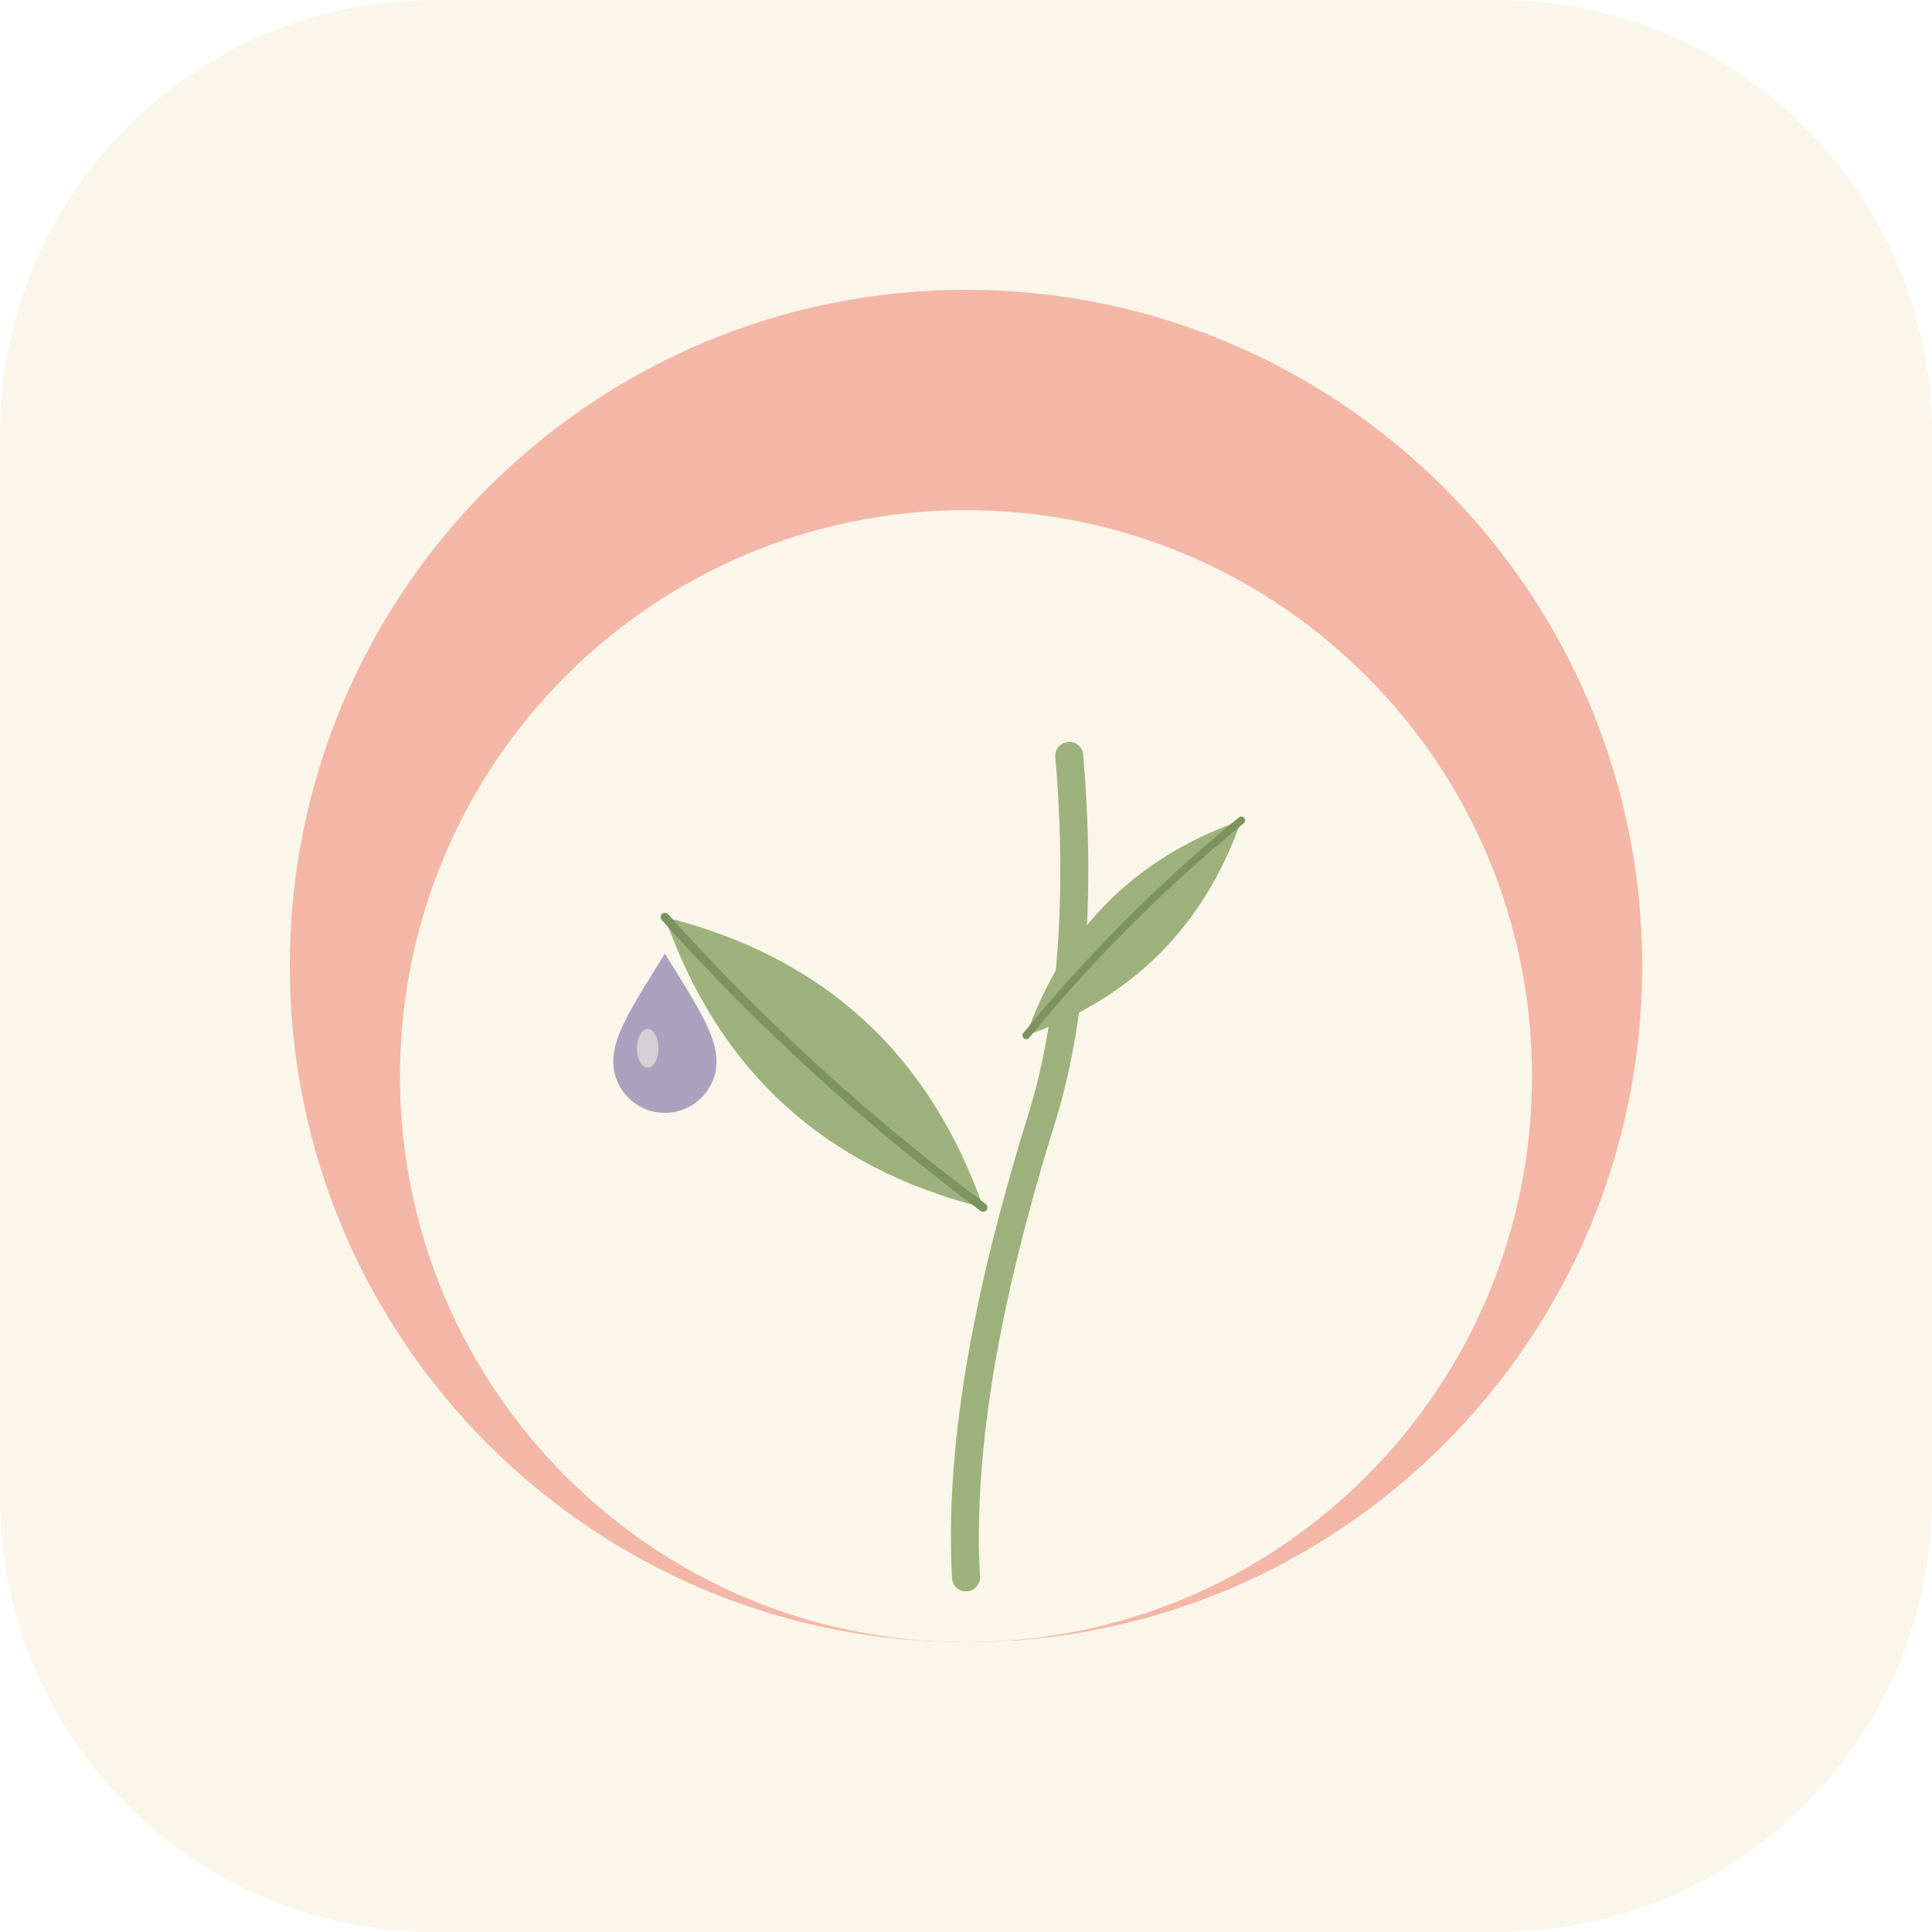
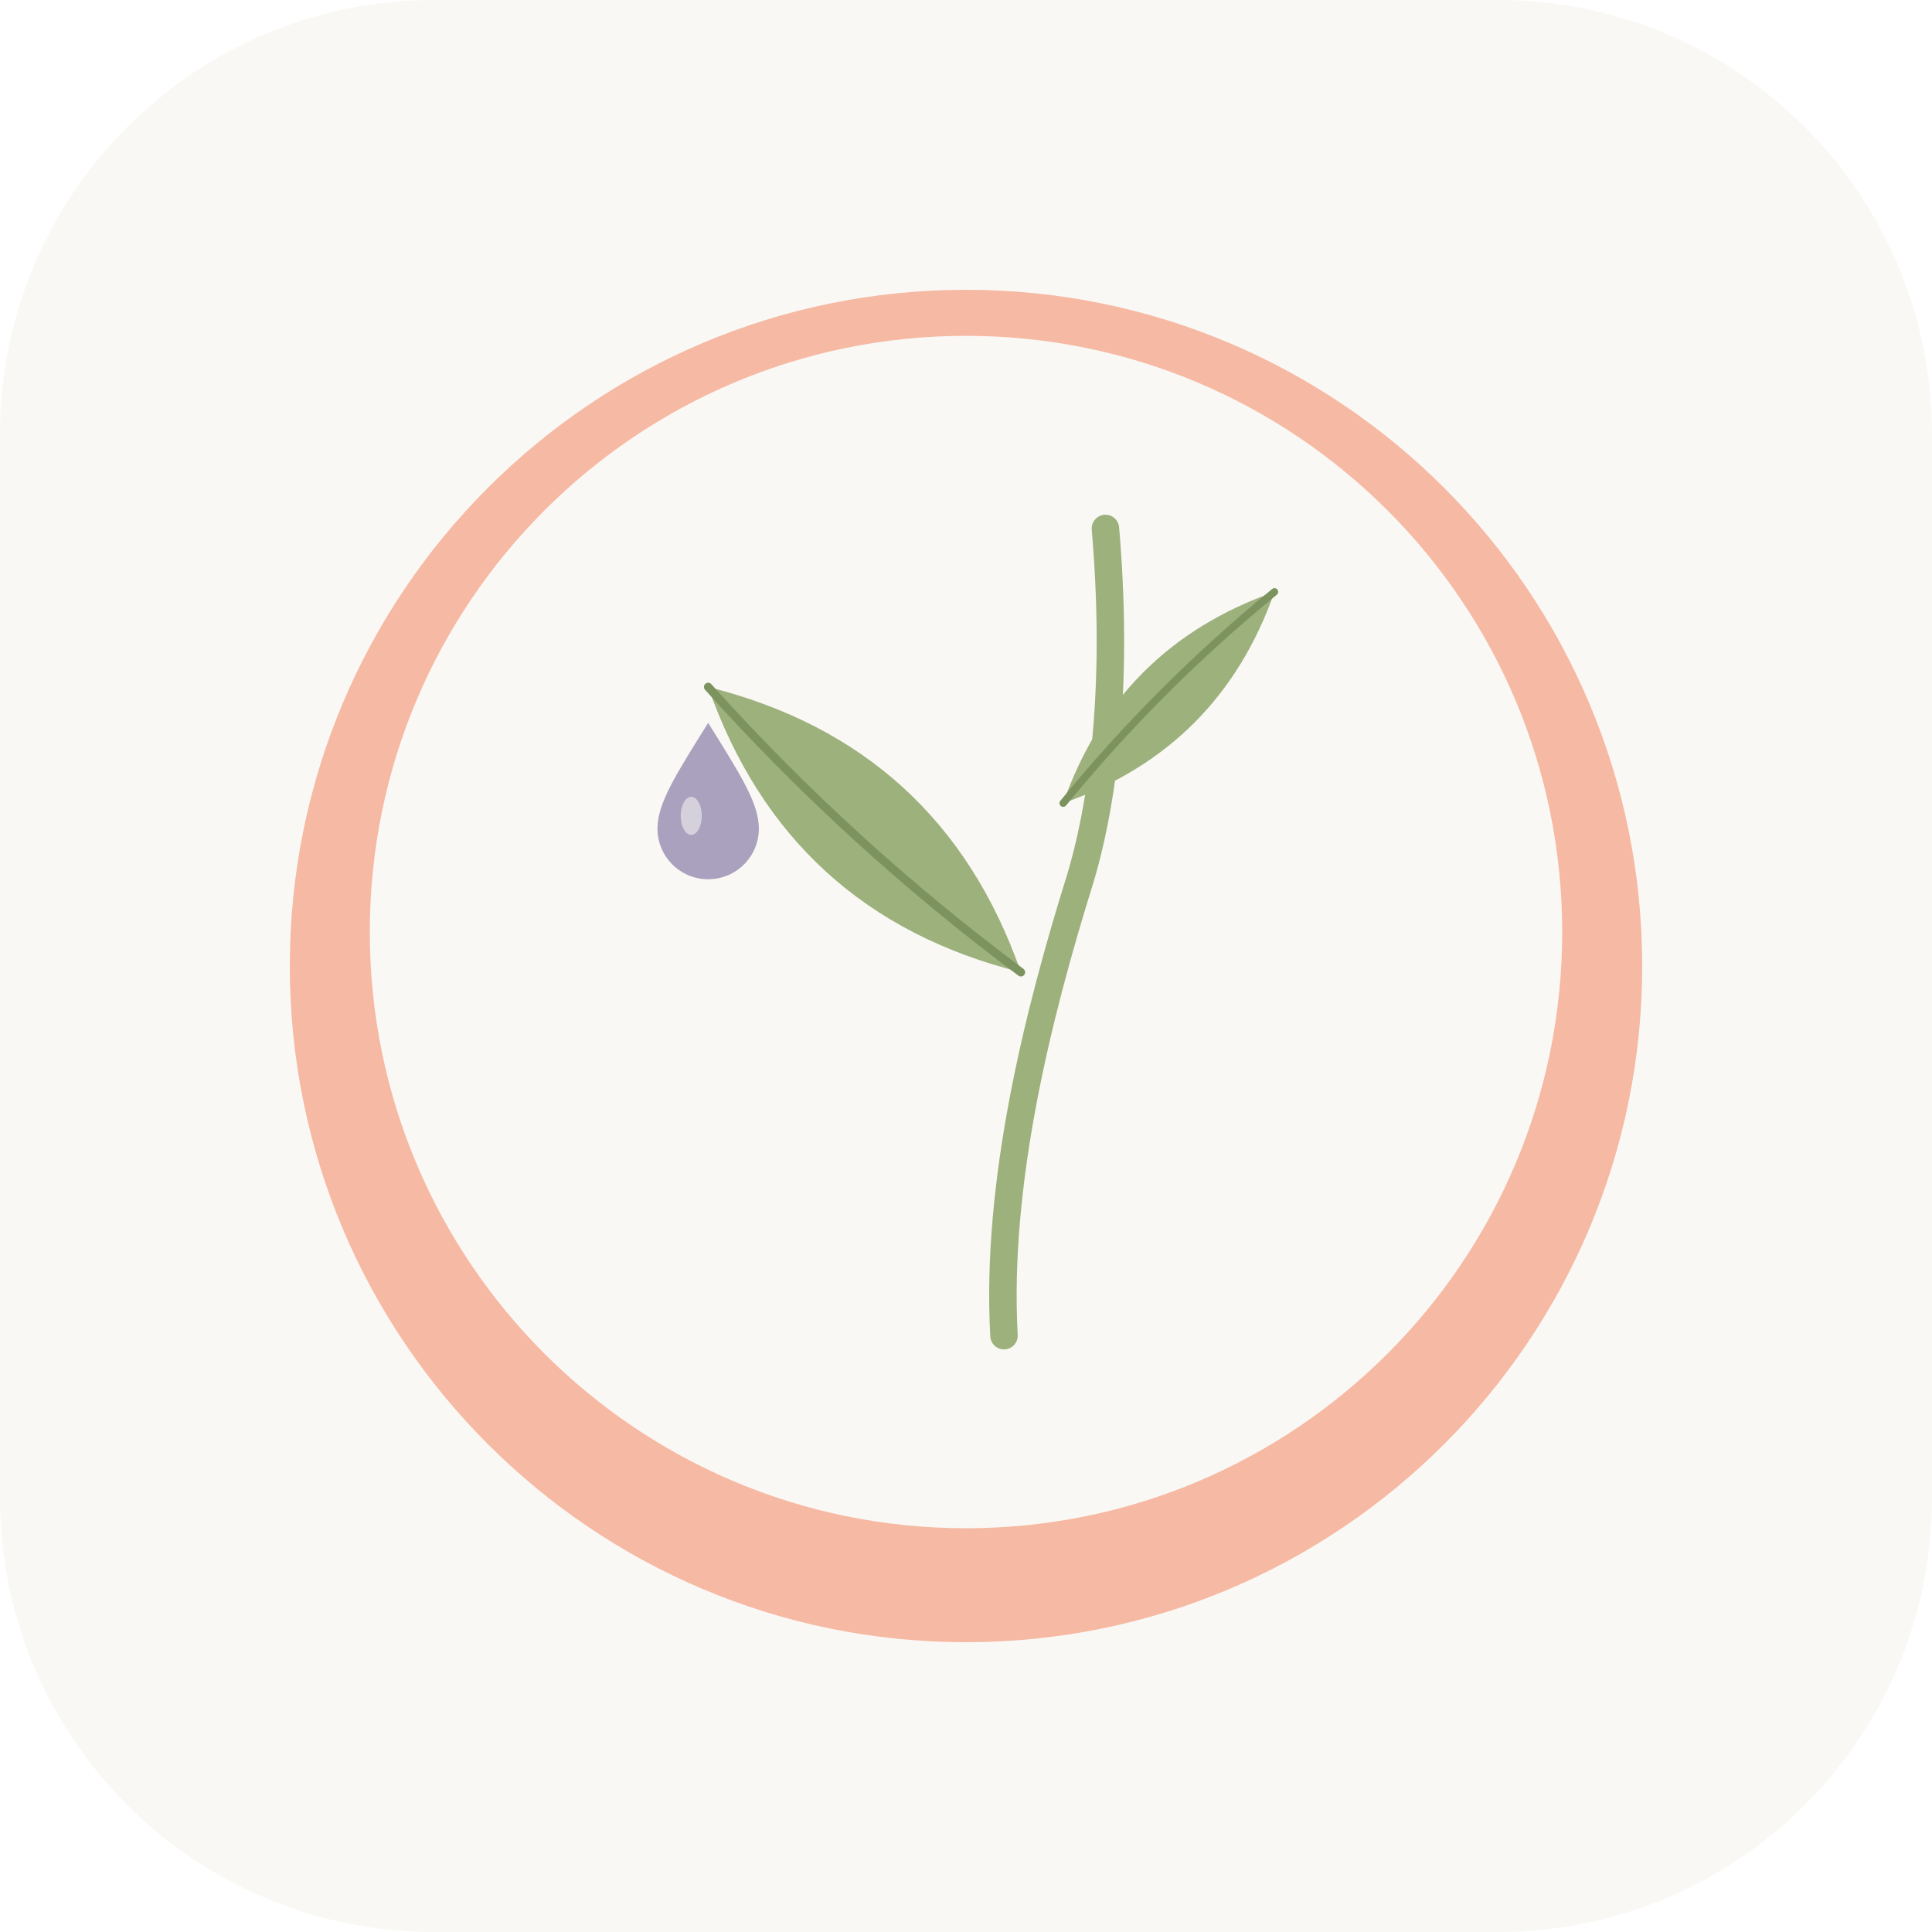
<svg xmlns="http://www.w3.org/2000/svg" viewBox="0 0 1024 1024" width="1024" height="1024" role="img" aria-label="Enseada">
-   <rect width="1024" height="1024" rx="230" fill="#FAF6EA" />
-   <circle cx="512" cy="512" r="358.4" fill="#F4B6A6" />
-   <circle cx="512" cy="570.4" r="300" fill="#FAF6EA" />
-   <g transform="translate(512 640) scale(1.14) translate(-512 -640)">
+   <rect width="1024" height="1024" rx="230" fill="#FAF8F5" />
+   <circle cx="512" cy="512" r="358.4" fill="#F6B9A3" />
+   <circle cx="512" cy="494" r="316" fill="#FAF8F5" />
+   <g id="planta" transform="translate(-41.3 -201.5) scale(1.12)">
    <path d="M512,812 C508,740 528,660 548,596 C560,556 566,500 560,430" fill="none" stroke="#9DB17C" stroke-width="13" stroke-linecap="round" />
    <path d="M520,640 Q482.4,532.6 372,505 Q409.6,612.4 520,640 Z" fill="#9DB17C" />
    <path d="M520,640 Q439.3,579.9 372,505" fill="none" stroke="#7C9360" stroke-width="4" stroke-linecap="round" />
    <path d="M540,560 Q614.0,534.0 640,460 Q566.0,486.0 540,560 Z" fill="#9DB17C" />
    <path d="M540,560 Q585.0,505.0 640,460" fill="none" stroke="#7C9360" stroke-width="3.5" stroke-linecap="round" />
    <path d="M372,522 C387,546 396,560 396,572 A24,24 0 1 1 348,572 C348,560 357,546 372,522 Z" fill="#A9A1BD" />
-     <ellipse cx="364" cy="566" rx="5" ry="9" fill="#FAF6EA" opacity="0.55" />
+     <ellipse cx="364" cy="566" rx="5" ry="9" fill="#FAF8F5" opacity="0.55" />
  </g>
</svg>
